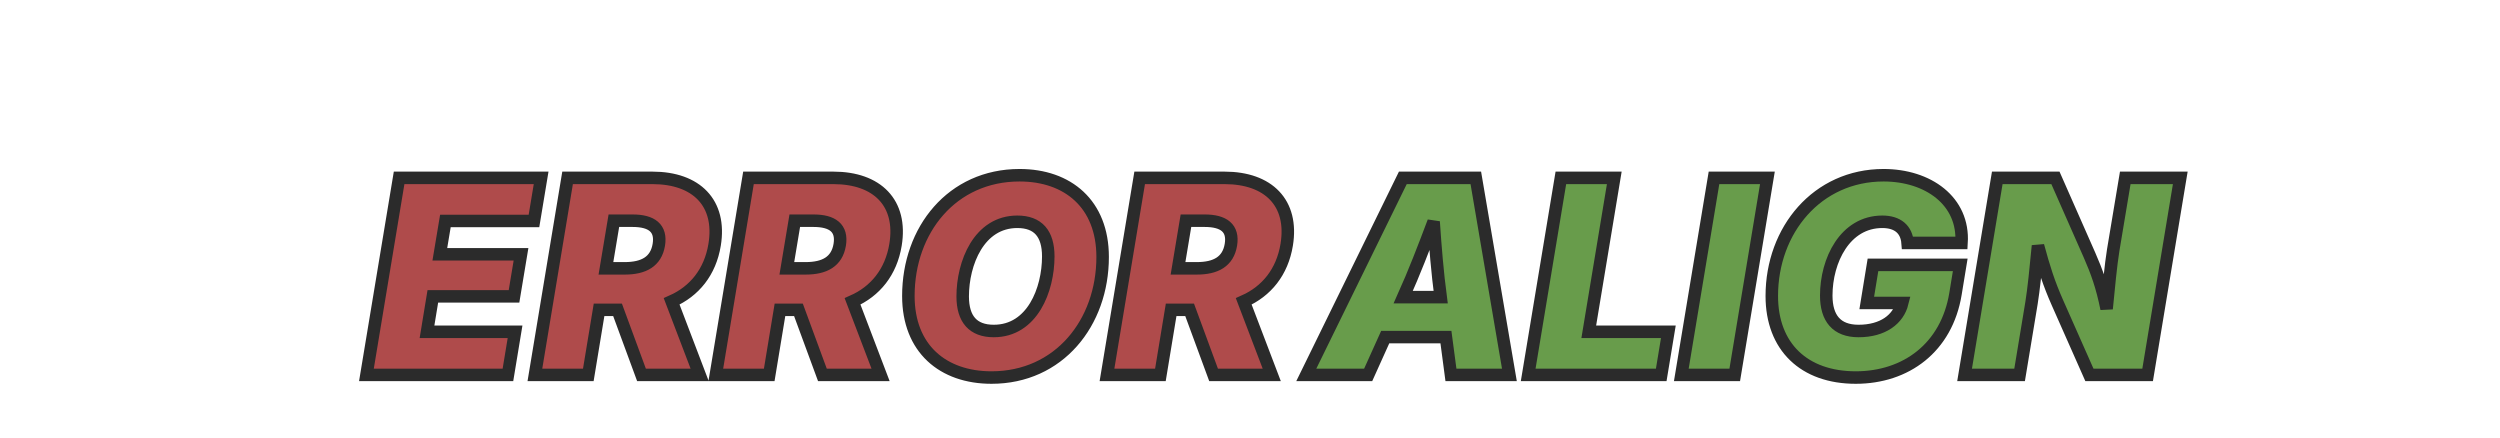
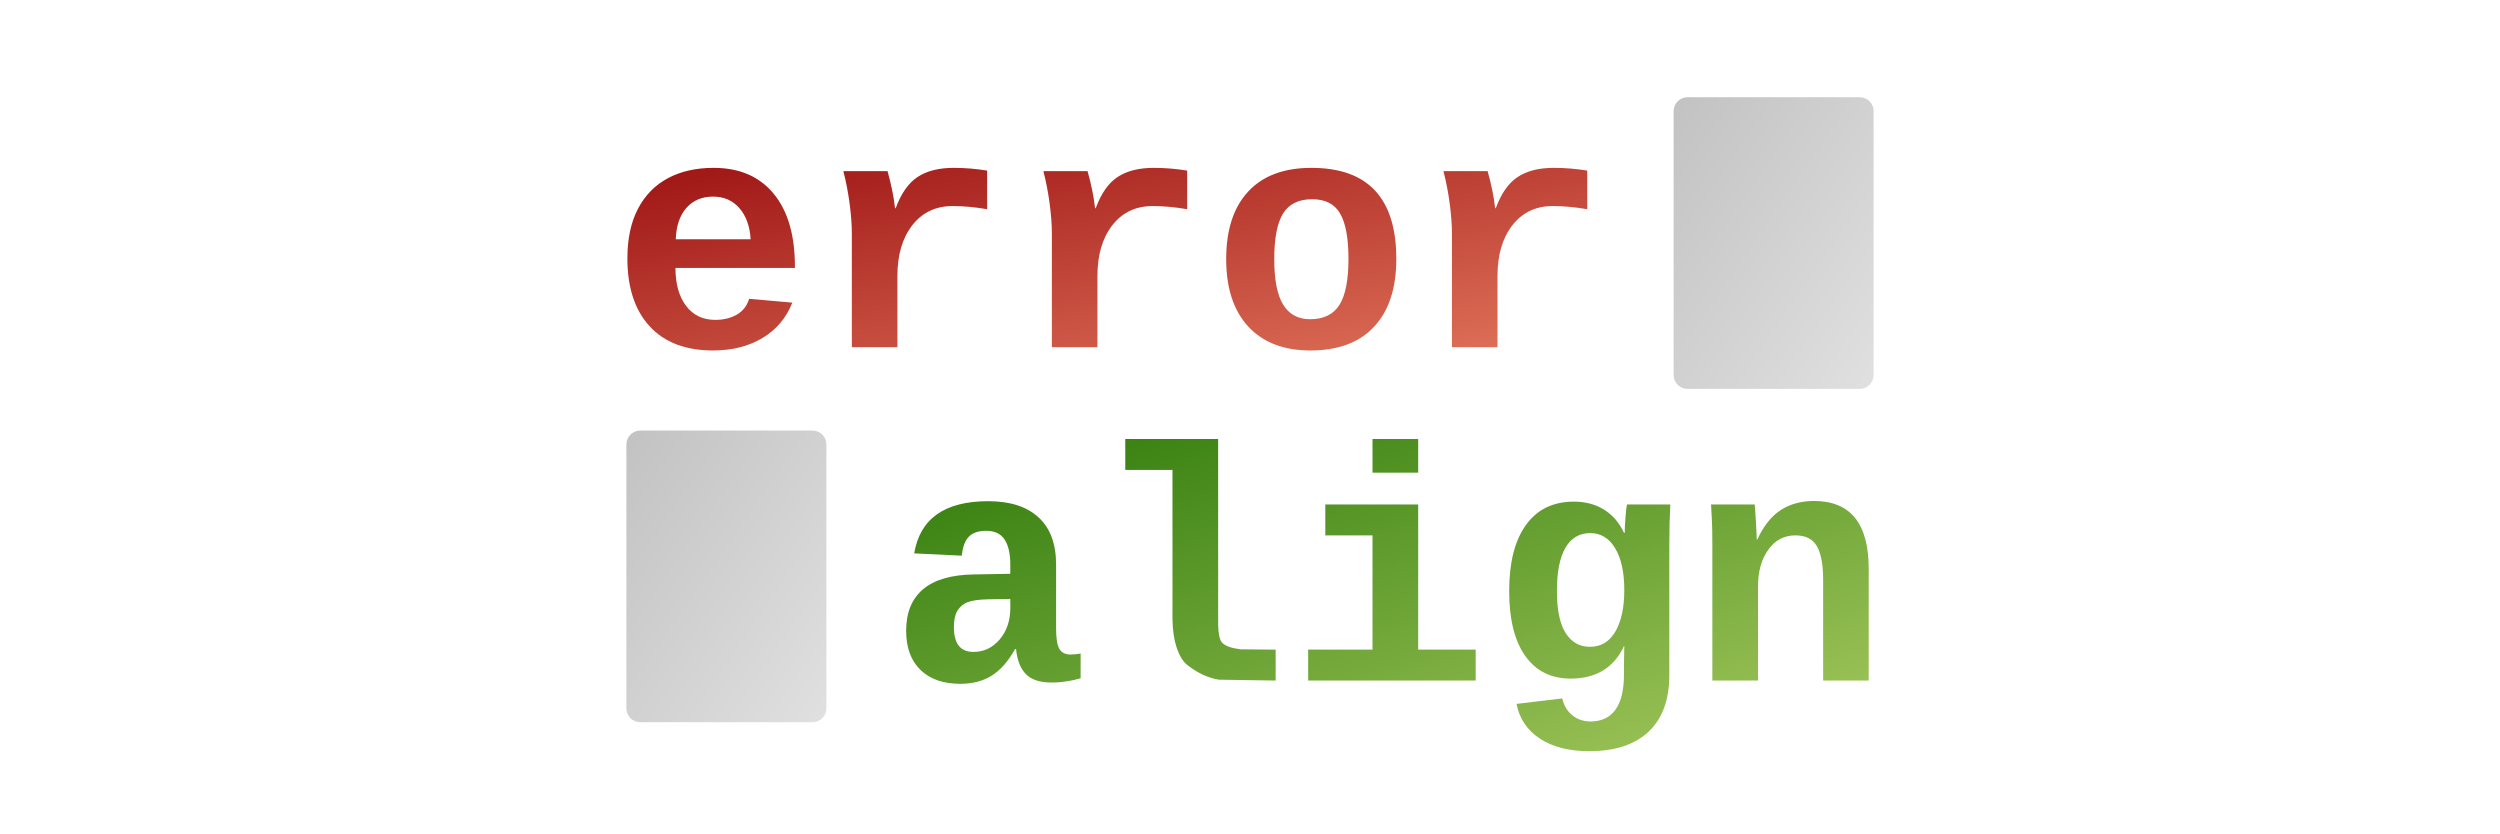
- <svg xmlns="http://www.w3.org/2000/svg" width="1200" height="210" viewBox="0 0 1200 210" role="img" aria-label="ErrorAlign logo">
-   <text x="51.5%" y="130" text-anchor="end" dominant-baseline="middle" font-family="Inter, system-ui, -apple-system, 'Segoe UI', Roboto, 'Helvetica Neue', Arial, sans-serif" font-weight="900" font-style="italic" font-size="130" stroke="#2b2b2bff" stroke-width="6" fill="#8e0000b4">
-     ERROR
-   </text>
-   <text x="52.5%" y="130" text-anchor="start" dominant-baseline="middle" font-family="Inter, system-ui, -apple-system, 'Segoe UI', Roboto, 'Helvetica Neue', Arial, sans-serif" font-weight="900" font-style="italic" font-size="130" stroke="#2b2b2bff" stroke-width="6" fill="#297301b4">
-     ALIGN
-   </text>
+ <svg xmlns="http://www.w3.org/2000/svg" viewBox="0 0 360 120" role="img" aria-label="ErrorAlign logo">
+   <style>
+     text {
+       font-family: 'Courier New', Courier, monospace;
+       font-size: 48px;
+       font-weight: bold;
+     }
+   </style>
+   <defs>
+     <linearGradient id="error-gradient" x1="0" y1="0" x2="1" y2="1">
+       <stop offset="0%" stop-color="#9e1414" />
+       <stop offset="100%" stop-color="#e0735a" />
+     </linearGradient>
+     <linearGradient id="align-gradient" x1="0" y1="0" x2="1" y2="1">
+       <stop offset="0%" stop-color="#2d7a0a" />
+       <stop offset="100%" stop-color="#a6c95e" />
+     </linearGradient>
+     <linearGradient id="block-gradient" x1="0" y1="0" x2="1" y2="1">
+       <stop offset="0%" stop-color="#c2c2c2" />
+       <stop offset="100%" stop-color="#e0e0e0" />
+     </linearGradient>
+   </defs>
+   <g transform="translate(180, 60)">
+     <text x="-92" y="-10" text-anchor="start" fill="url(#error-gradient)">error</text>
+     <rect x="61" y="-46" width="28.8" height="42" rx="2" fill="url(#block-gradient)" />
+     <rect x="-89.8" y="2" width="28.8" height="42" rx="2" fill="url(#block-gradient)" />
+     <text x="-52" y="38" text-anchor="start" fill="url(#align-gradient)">align</text>
+   </g>
</svg>
